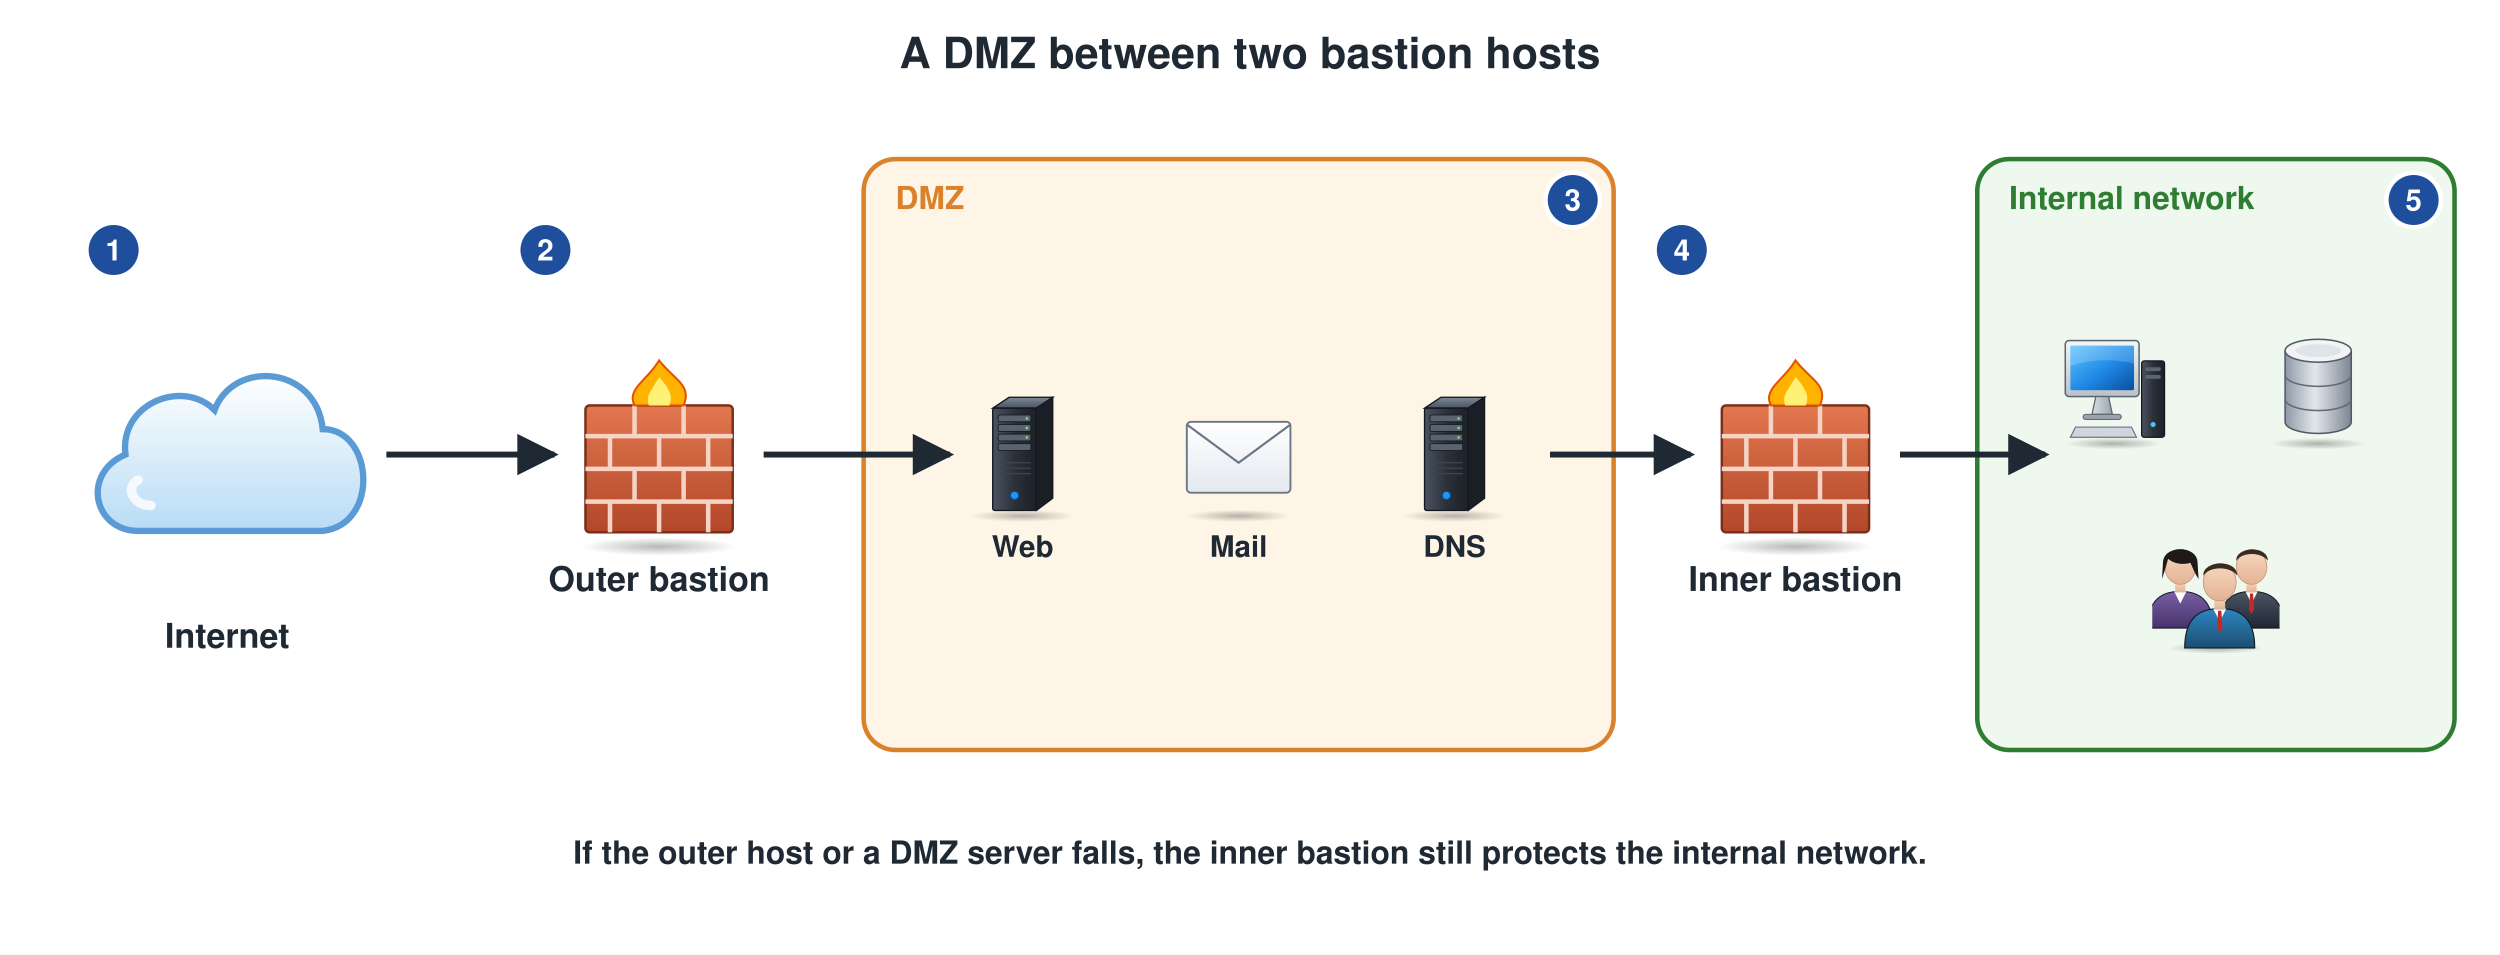
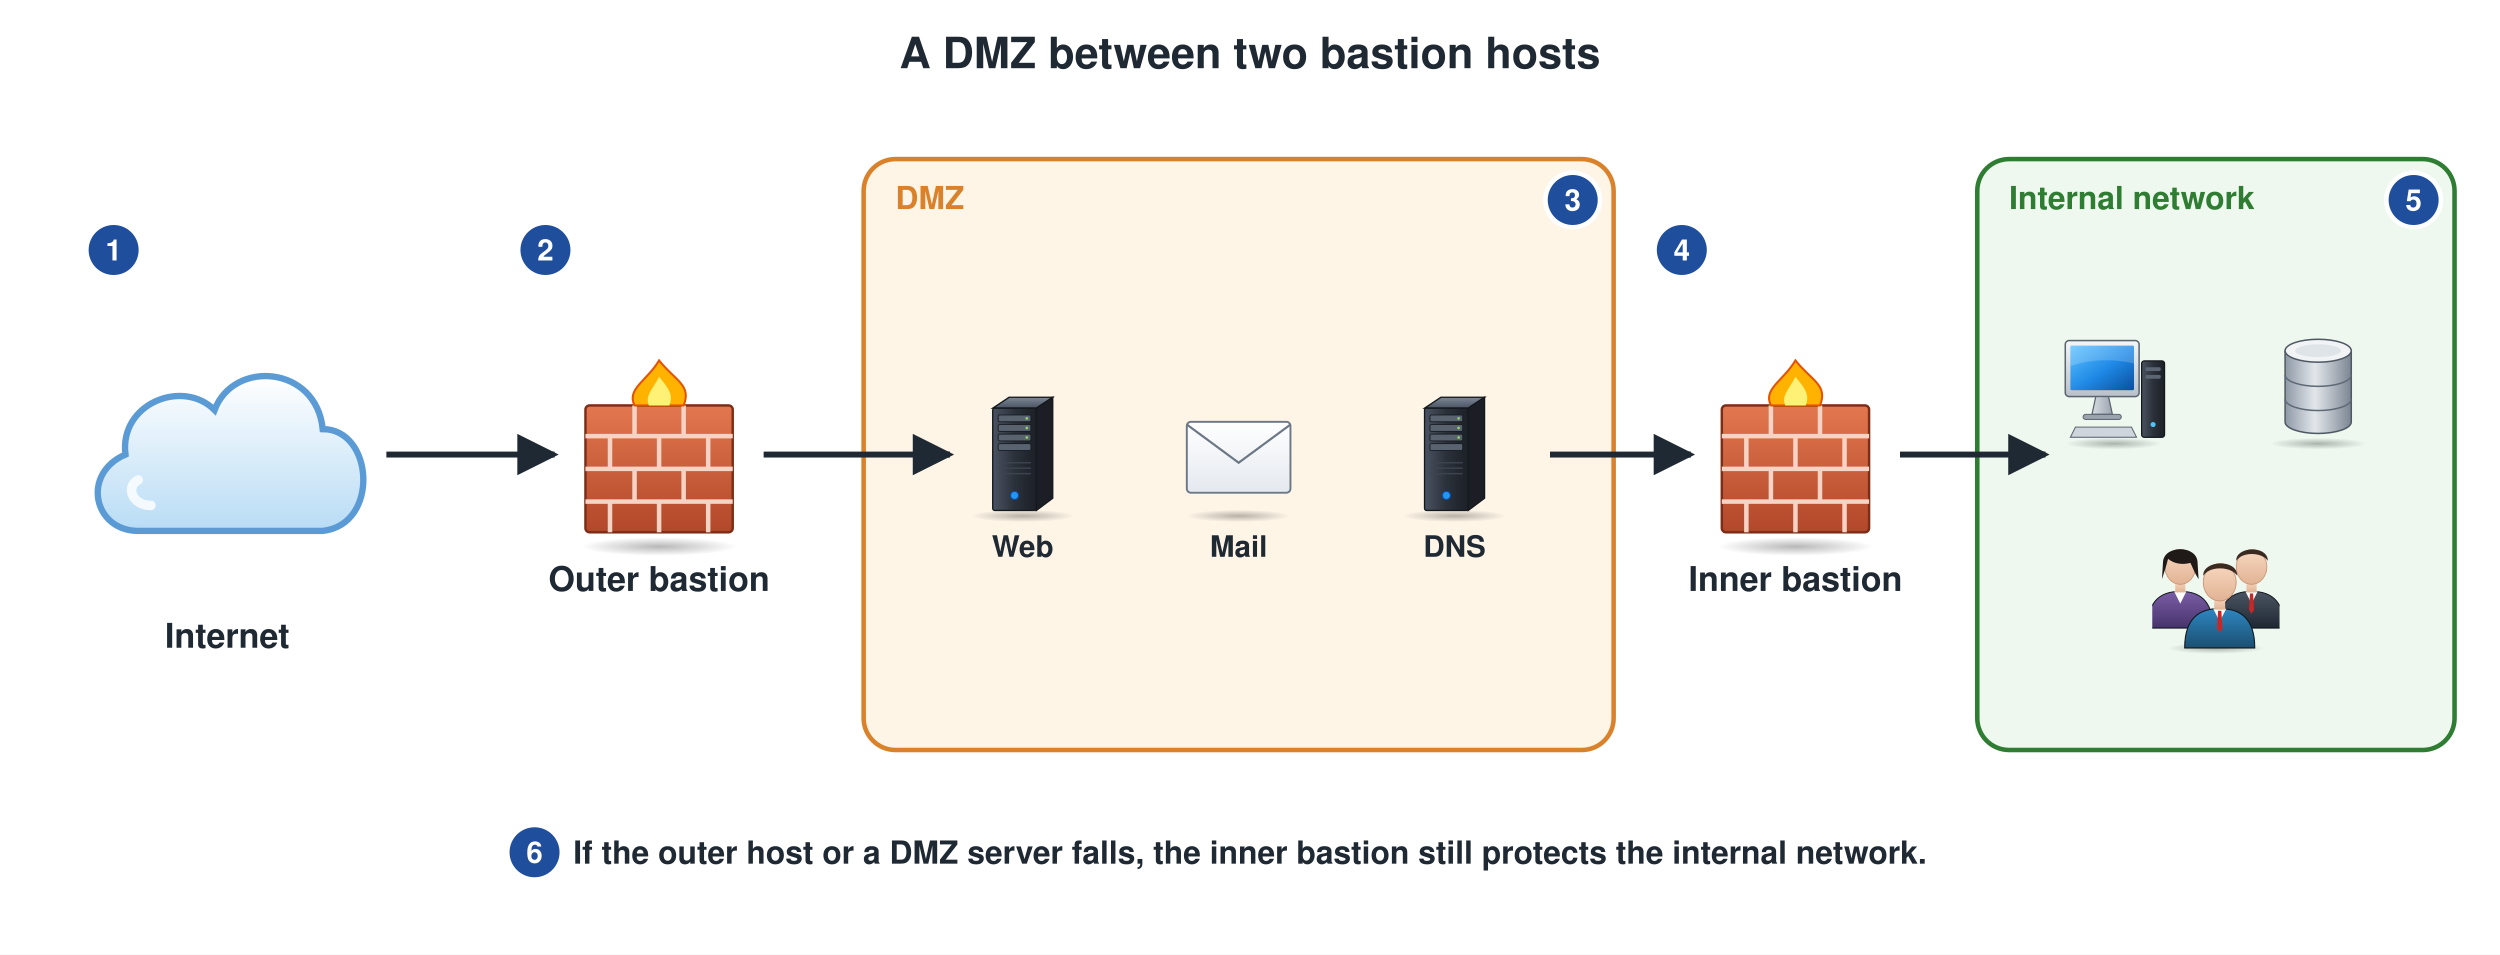
<svg xmlns="http://www.w3.org/2000/svg" viewBox="0 0 1100 420" width="1100" height="420" role="img" aria-labelledby="t d">
  <style>@media (prefers-reduced-motion: no-preference){.st{animation:fig-in .7s ease-out both}.s1{animation-delay:0.00s}.s2{animation-delay:0.90s}.s3{animation-delay:1.80s}.s4{animation-delay:2.70s}.s5{animation-delay:3.60s}.s6{animation-delay:4.50s}}@keyframes fig-in{from{opacity:0}to{opacity:1}}</style>
  <defs>
    <linearGradient id="g-box" x1="0" y1="0" x2="0" y2="1">
      <stop offset="0" stop-color="#f3f8fe" />
      <stop offset="1" stop-color="#c9ddf4" />
    </linearGradient>
    <filter id="f-drop" x="-10%" y="-10%" width="130%" height="140%">
      <feDropShadow dx="1.5" dy="2" stdDeviation="1.6" flood-color="#000" flood-opacity=".18" />
    </filter>
    <marker id="a-1f2933" viewBox="0 0 10 10" refX="9" refY="5" markerWidth="7" markerHeight="7" orient="auto-start-reverse">
      <path d="M0 0 L10 5 L0 10 Z" fill="#1f2933" />
    </marker>
    <linearGradient id="g-steel" x1="0" y1="0" x2="1" y2="0">
      <stop offset="0" stop-color="#4a5361" />
      <stop offset=".5" stop-color="#2b313a" />
      <stop offset="1" stop-color="#1c2027" />
    </linearGradient>
    <linearGradient id="g-steel-top" x1="0" y1="0" x2="0" y2="1">
      <stop offset="0" stop-color="#7d8796" />
      <stop offset="1" stop-color="#4a5361" />
    </linearGradient>
    <linearGradient id="g-silver" x1="0" y1="0" x2="0" y2="1">
      <stop offset="0" stop-color="#f4f6f8" />
      <stop offset="1" stop-color="#b9c0c9" />
    </linearGradient>
    <linearGradient id="g-silver-side" x1="0" y1="0" x2="1" y2="0">
      <stop offset="0" stop-color="#d8dde3" />
      <stop offset="1" stop-color="#9aa3ae" />
    </linearGradient>
    <linearGradient id="g-screen" x1="0" y1="0" x2="1" y2="1">
      <stop offset="0" stop-color="#5fc3ff" />
      <stop offset=".55" stop-color="#1e88e5" />
      <stop offset="1" stop-color="#0b4f9c" />
    </linearGradient>
    <linearGradient id="g-router" x1="0" y1="0" x2="0" y2="1">
      <stop offset="0" stop-color="#6fb6e8" />
      <stop offset="1" stop-color="#1f5f99" />
    </linearGradient>
    <linearGradient id="g-router-top" x1="0" y1="0" x2="0" y2="1">
      <stop offset="0" stop-color="#e9f4fc" />
      <stop offset="1" stop-color="#a9cdea" />
    </linearGradient>
    <linearGradient id="g-db" x1="0" y1="0" x2="1" y2="0">
      <stop offset="0" stop-color="#8e99a6" />
      <stop offset=".45" stop-color="#e3e7eb" />
      <stop offset="1" stop-color="#7b8693" />
    </linearGradient>
    <linearGradient id="g-brick" x1="0" y1="0" x2="0" y2="1">
      <stop offset="0" stop-color="#e2774f" />
      <stop offset="1" stop-color="#b2472a" />
    </linearGradient>
    <linearGradient id="g-cloud" x1="0" y1="0" x2="0" y2="1">
      <stop offset="0" stop-color="#ffffff" />
      <stop offset="1" stop-color="#b8dcf5" />
    </linearGradient>
    <linearGradient id="g-skin" x1="0" y1="0" x2="0" y2="1">
      <stop offset="0" stop-color="#f7d7bf" />
      <stop offset="1" stop-color="#e2b394" />
    </linearGradient>
    <linearGradient id="g-suit" x1="0" y1="0" x2="0" y2="1">
      <stop offset="0" stop-color="#4b5563" />
      <stop offset="1" stop-color="#1f2733" />
    </linearGradient>
    <linearGradient id="g-suit2" x1="0" y1="0" x2="0" y2="1">
      <stop offset="0" stop-color="#7b5ea7" />
      <stop offset="1" stop-color="#46336b" />
    </linearGradient>
    <linearGradient id="g-hood" x1="0" y1="0" x2="0" y2="1">
      <stop offset="0" stop-color="#3a3f47" />
      <stop offset="1" stop-color="#0f1216" />
    </linearGradient>
    <linearGradient id="g-robot" x1="0" y1="0" x2="0" y2="1">
      <stop offset="0" stop-color="#e8eef5" />
      <stop offset="1" stop-color="#9fb0c3" />
    </linearGradient>
    <linearGradient id="g-gold" x1="0" y1="0" x2="0" y2="1">
      <stop offset="0" stop-color="#ffe08a" />
      <stop offset="1" stop-color="#d49a1f" />
    </linearGradient>
    <linearGradient id="g-paper" x1="0" y1="0" x2="0" y2="1">
      <stop offset="0" stop-color="#ffffff" />
      <stop offset="1" stop-color="#e4e9ef" />
    </linearGradient>
    <linearGradient id="g-green" x1="0" y1="0" x2="0" y2="1">
      <stop offset="0" stop-color="#7fd38b" />
      <stop offset="1" stop-color="#2e8b45" />
    </linearGradient>
    <linearGradient id="g-red" x1="0" y1="0" x2="0" y2="1">
      <stop offset="0" stop-color="#ff8a80" />
      <stop offset="1" stop-color="#c62828" />
    </linearGradient>
    <radialGradient id="g-shadow">
      <stop offset="0" stop-color="#000" stop-opacity=".28" />
      <stop offset="1" stop-color="#000" stop-opacity="0" />
    </radialGradient>
    <linearGradient id="g-suit3" x1="0" y1="0" x2="0" y2="1">
      <stop offset="0" stop-color="#2e86c1" />
      <stop offset="1" stop-color="#1b4f72" />
    </linearGradient>
    <symbol id="i-cloud" viewBox="0 0 100 100">
      <path d="M22 74 C8 74 4 56 18 50 C16 34 36 26 46 36 C52 20 78 22 80 42 C96 42 98 72 80 74 Z" fill="url(#g-cloud)" stroke="#5b9bd5" stroke-width="2" />
      <path d="M26 66 C20 66 18 60 22 58" fill="none" stroke="#fff" stroke-width="3" stroke-linecap="round" opacity=".8" />
    </symbol>
    <symbol id="i-firewall" viewBox="0 0 100 100">
      <ellipse cx="50" cy="95" rx="38" ry="4.5" fill="url(#g-shadow)" />
      <rect x="14" y="26" width="72" height="62" rx="2" fill="url(#g-brick)" stroke="#7a2e18" stroke-width="1.2" />
      <g stroke="#f6d3c4" stroke-width="2.2" fill="none">
        <path d="M14 41 H86 M14 57 H86 M14 73 H86" />
        <path d="M38 26 V41 M62 26 V41 M26 41 V57 M50 41 V57 M74 41 V57 M38 57 V73 M62 57 V73 M26 73 V88 M50 73 V88 M74 73 V88" />
      </g>
      <path d="M50 4 C58 14 66 16 62 26 H38 C34 18 44 14 50 4 Z" fill="#ffb300" stroke="#e65100" stroke-width="1" />
      <path d="M50 12 C55 18 57 21 55 26 H45 C43 21 47 18 50 12 Z" fill="#fff176" />
    </symbol>
    <symbol id="i-server" viewBox="0 0 100 100">
      <ellipse cx="50" cy="95" rx="38" ry="4.5" fill="url(#g-shadow)" />
      <path d="M28 16 L40 8 L72 8 L60 16 Z" fill="url(#g-steel-top)" stroke="#14181d" stroke-width="1" />
      <path d="M60 16 L72 8 L72 82 L60 91 Z" fill="#1b1f25" stroke="#14181d" stroke-width="1" />
      <rect x="28" y="16" width="32" height="75" rx="1.5" fill="url(#g-steel)" stroke="#14181d" stroke-width="1" />
      <g fill="#59626f" stroke="#14181d" stroke-width=".6">
        <rect x="32" y="21" width="24" height="5" rx="1" />
        <rect x="32" y="28" width="24" height="5" rx="1" />
        <rect x="32" y="35" width="24" height="5" rx="1" />
        <rect x="32" y="42" width="24" height="5" rx="1" />
      </g>
      <g fill="#8fd16a">
        <circle cx="53" cy="23.5" r="1" />
        <circle cx="53" cy="30.5" r="1" />
        <circle cx="53" cy="37.5" r="1" />
      </g>
      <g stroke="#3d4450" stroke-width="1">
        <line x1="32" y1="56" x2="56" y2="56" />
        <line x1="32" y1="60" x2="56" y2="60" />
        <line x1="32" y1="64" x2="56" y2="64" />
      </g>
      <circle cx="44" cy="80" r="3" fill="#2196f3" stroke="#0d47a1" stroke-width=".8" />
    </symbol>
    <symbol id="i-envelope" viewBox="0 0 100 100">
      <ellipse cx="50" cy="95" rx="38" ry="4.5" fill="url(#g-shadow)" />
      <rect x="12" y="26" width="76" height="52" rx="3" fill="url(#g-paper)" stroke="#6b7785" stroke-width="1.4" />
      <path d="M12 28 L50 56 L88 28" fill="none" stroke="#6b7785" stroke-width="1.6" />
    </symbol>
    <symbol id="i-desktop" viewBox="0 0 100 100">
      <ellipse cx="50" cy="95" rx="38" ry="4.5" fill="url(#g-shadow)" />
      <rect x="12" y="14" width="58" height="44" rx="3" fill="url(#g-silver)" stroke="#5b6570" stroke-width="1.2" />
      <rect x="16" y="18" width="50" height="35" rx="1" fill="url(#g-screen)" />
      <path d="M16 18 h50 v14 Q40 26 16 34 Z" fill="#fff" opacity=".18" />
      <path d="M36 58 h10 l3 14 h-16 Z" fill="url(#g-silver-side)" stroke="#5b6570" stroke-width="1" />
      <rect x="26" y="72" width="30" height="4" rx="2" fill="#9aa3ae" stroke="#5b6570" stroke-width=".8" />
      <rect x="72" y="30" width="18" height="60" rx="2" fill="url(#g-steel)" stroke="#14181d" stroke-width="1" />
      <rect x="75" y="35" width="12" height="3" rx="1" fill="#5c6672" />
      <rect x="75" y="41" width="12" height="3" rx="1" fill="#5c6672" />
      <circle cx="81" cy="80" r="2" fill="#4fc3f7" />
      <path d="M20 82 h44 l4 8 h-52 Z" fill="#cfd5dc" stroke="#5b6570" stroke-width=".8" />
    </symbol>
    <symbol id="i-database" viewBox="0 0 100 100">
      <ellipse cx="50" cy="95" rx="38" ry="4.5" fill="url(#g-shadow)" />
      <path d="M24 22 v56 a26 9 0 0 0 52 0 v-56" fill="url(#g-db)" stroke="#4f5964" stroke-width="1.2" />
      <path d="M24 41 a26 9 0 0 0 52 0 M24 60 a26 9 0 0 0 52 0" fill="none" stroke="#5f6a76" stroke-width="1.2" />
      <ellipse cx="50" cy="22" rx="26" ry="9" fill="#f1f3f5" stroke="#4f5964" stroke-width="1.2" />
      <ellipse cx="50" cy="22" rx="18" ry="5" fill="#dfe4e9" />
    </symbol>
    <symbol id="i-group" viewBox="0 0 100 100">
      <ellipse cx="50" cy="95" rx="38" ry="4.5" fill="url(#g-shadow)" />
      <g transform="translate(-18,4) scale(.8)">
        <path d="M18 94 C18 66 32 58 50 58 C68 58 82 66 82 94 Z" fill="url(#g-suit2)" stroke="#11161c" stroke-width="1" />
        <path d="M44 58 L50 70 L56 58 Z" fill="#fff" />
        <rect x="45" y="48" width="10" height="11" fill="url(#g-skin)" />
        <ellipse cx="50" cy="34" rx="15" ry="17" fill="url(#g-skin)" stroke="#c89273" stroke-width=".8" />
        <path d="M33 30 C33 12 67 12 67 30 L68 46 C64 40 62 34 60 30 C52 32 44 31 38 26 C36 34 34 40 32 46 Z" fill="#1f1a17" />
      </g>
      <g transform="translate(38,4) scale(.8)">
        <path d="M18 94 C18 66 32 58 50 58 C68 58 82 66 82 94 Z" fill="url(#g-suit)" stroke="#11161c" stroke-width="1" />
        <path d="M44 58 L50 70 L56 58 Z" fill="#fff" />
        <path d="M48.5 60 L51.5 60 L52.5 76 L50 80 L47.5 76 Z" fill="#c62828" />
        <rect x="45" y="48" width="10" height="11" fill="url(#g-skin)" />
        <ellipse cx="50" cy="34" rx="15" ry="17" fill="url(#g-skin)" stroke="#c89273" stroke-width=".8" />
        <path d="M35 28 C34 14 66 12 66 28 C62 22 52 20 44 22 C40 23 37 25 35 28 Z" fill="#3b2a20" />
      </g>
      <g transform="translate(10,14) scale(.86)">
        <path d="M18 94 C18 66 32 58 50 58 C68 58 82 66 82 94 Z" fill="url(#g-suit3)" stroke="#11161c" stroke-width="1" />
        <path d="M44 58 L50 70 L56 58 Z" fill="#fff" />
        <path d="M48.5 60 L51.5 60 L52.5 76 L50 80 L47.5 76 Z" fill="#c62828" />
        <rect x="45" y="48" width="10" height="11" fill="url(#g-skin)" />
        <ellipse cx="50" cy="34" rx="15" ry="17" fill="url(#g-skin)" stroke="#c89273" stroke-width=".8" />
        <path d="M35 28 C34 14 66 12 66 28 C62 22 52 20 44 22 C40 23 37 25 35 28 Z" fill="#3b2a20" />
      </g>
    </symbol>
  </defs>
  <rect width="1100" height="420" fill="#ffffff" />
  <text x="550.0" y="30.0" font-family="Helvetica, Arial, sans-serif" font-size="19" fill="#1f2933" font-weight="bold" text-anchor="middle">A DMZ between two bastion hosts</text>
  <g class="st s1">
    <use href="#i-cloud" x="30.0" y="130.0" width="140" height="140" />
    <text x="100.0" y="285.0" font-family="Helvetica, Arial, sans-serif" font-size="15" fill="#1f2933" font-weight="bold" text-anchor="middle">Internet</text>
  </g>
  <g class="st s2">
    <use href="#i-firewall" x="245.0" y="155.0" width="90" height="90" />
    <text x="290.0" y="260.0" font-family="Helvetica, Arial, sans-serif" font-size="15" fill="#1f2933" font-weight="bold" text-anchor="middle">Outer bastion</text>
  </g>
  <g class="st s3">
    <rect x="380" y="70" width="330" height="260" rx="14" fill="#fef5e7" stroke="#d9822b" stroke-width="2" />
    <text x="394.0" y="92.0" font-family="Helvetica, Arial, sans-serif" font-size="14" fill="#d9822b" font-weight="bold" text-anchor="start">DMZ</text>
  </g>
  <g class="st s3">
    <use href="#i-server" x="420.0" y="170.0" width="60" height="60" />
    <text x="450.0" y="245.0" font-family="Helvetica, Arial, sans-serif" font-size="13" fill="#1f2933" font-weight="bold" text-anchor="middle">Web</text>
  </g>
  <g class="st s3">
    <use href="#i-envelope" x="515.0" y="170.0" width="60" height="60" />
    <text x="545.0" y="245.0" font-family="Helvetica, Arial, sans-serif" font-size="13" fill="#1f2933" font-weight="bold" text-anchor="middle">Mail</text>
  </g>
  <g class="st s3">
    <use href="#i-server" x="610.0" y="170.0" width="60" height="60" />
    <text x="640.0" y="245.0" font-family="Helvetica, Arial, sans-serif" font-size="13" fill="#1f2933" font-weight="bold" text-anchor="middle">DNS</text>
  </g>
  <g class="st s4">
    <use href="#i-firewall" x="745.0" y="155.0" width="90" height="90" />
    <text x="790.0" y="260.0" font-family="Helvetica, Arial, sans-serif" font-size="15" fill="#1f2933" font-weight="bold" text-anchor="middle">Inner bastion</text>
  </g>
  <g class="st s5">
    <rect x="870" y="70" width="210" height="260" rx="14" fill="#eef8ef" stroke="#2e7d32" stroke-width="2" />
    <text x="884.0" y="92.0" font-family="Helvetica, Arial, sans-serif" font-size="14" fill="#2e7d32" font-weight="bold" text-anchor="start">Internal network</text>
  </g>
  <g class="st s5">
    <use href="#i-desktop" x="902.0" y="142.0" width="56" height="56" />
  </g>
  <g class="st s5">
    <use href="#i-database" x="992.0" y="142.0" width="56" height="56" />
  </g>
  <g class="st s5">
    <use href="#i-group" x="947.0" y="232.0" width="56" height="56" />
  </g>
  <g class="st s2">
    <path d="M170.0 200.0 L244.0 200.0" fill="none" stroke="#1f2933" stroke-width="2.6" marker-end="url(#a-1f2933)" stroke-linejoin="round" />
  </g>
  <g class="st s3">
    <path d="M336.0 200.0 L418.0 200.0" fill="none" stroke="#1f2933" stroke-width="2.6" marker-end="url(#a-1f2933)" stroke-linejoin="round" />
  </g>
  <g class="st s4">
    <path d="M682.0 200.0 L744.0 200.0" fill="none" stroke="#1f2933" stroke-width="2.6" marker-end="url(#a-1f2933)" stroke-linejoin="round" />
  </g>
  <g class="st s5">
    <path d="M836.0 200.0 L900.0 200.0" fill="none" stroke="#1f2933" stroke-width="2.6" marker-end="url(#a-1f2933)" stroke-linejoin="round" />
  </g>
  <g class="st s1">
    <circle cx="50" cy="110" r="12" fill="#1f4e9c" stroke="#fff" stroke-width="2" />
    <text x="50.0" y="114.6" font-family="Helvetica, Arial, sans-serif" font-size="13" fill="#fff" font-weight="bold" text-anchor="middle">1</text>
  </g>
  <g class="st s2">
    <circle cx="240" cy="110" r="12" fill="#1f4e9c" stroke="#fff" stroke-width="2" />
    <text x="240.0" y="114.6" font-family="Helvetica, Arial, sans-serif" font-size="13" fill="#fff" font-weight="bold" text-anchor="middle">2</text>
  </g>
  <g class="st s4">
    <circle cx="740" cy="110" r="12" fill="#1f4e9c" stroke="#fff" stroke-width="2" />
    <text x="740.0" y="114.6" font-family="Helvetica, Arial, sans-serif" font-size="13" fill="#fff" font-weight="bold" text-anchor="middle">4</text>
  </g>
  <g class="st s3">
    <circle cx="692" cy="88" r="12" fill="#1f4e9c" stroke="#fff" stroke-width="2" />
    <text x="692.0" y="92.6" font-family="Helvetica, Arial, sans-serif" font-size="13" fill="#fff" font-weight="bold" text-anchor="middle">3</text>
  </g>
  <g class="st s5">
    <circle cx="1062" cy="88" r="12" fill="#1f4e9c" stroke="#fff" stroke-width="2" />
    <text x="1062.0" y="92.6" font-family="Helvetica, Arial, sans-serif" font-size="13" fill="#fff" font-weight="bold" text-anchor="middle">5</text>
  </g>
  <g class="st s6">
    <text x="550.0" y="380.0" font-family="Helvetica, Arial, sans-serif" font-size="14" fill="#1f2933" font-weight="bold" text-anchor="middle">If the outer host or a DMZ server falls, the inner bastion still protects the internal network.</text>
  </g>
+   <g class="st s6">
+     <circle cx="235.2" cy="375.0" r="12" fill="#1f4e9c" stroke="#fff" stroke-width="2" />
+     <text x="235.2" y="379.6" font-family="Helvetica, Arial, sans-serif" font-size="13" fill="#fff" font-weight="bold" text-anchor="middle">6</text>
+   </g>
</svg>
